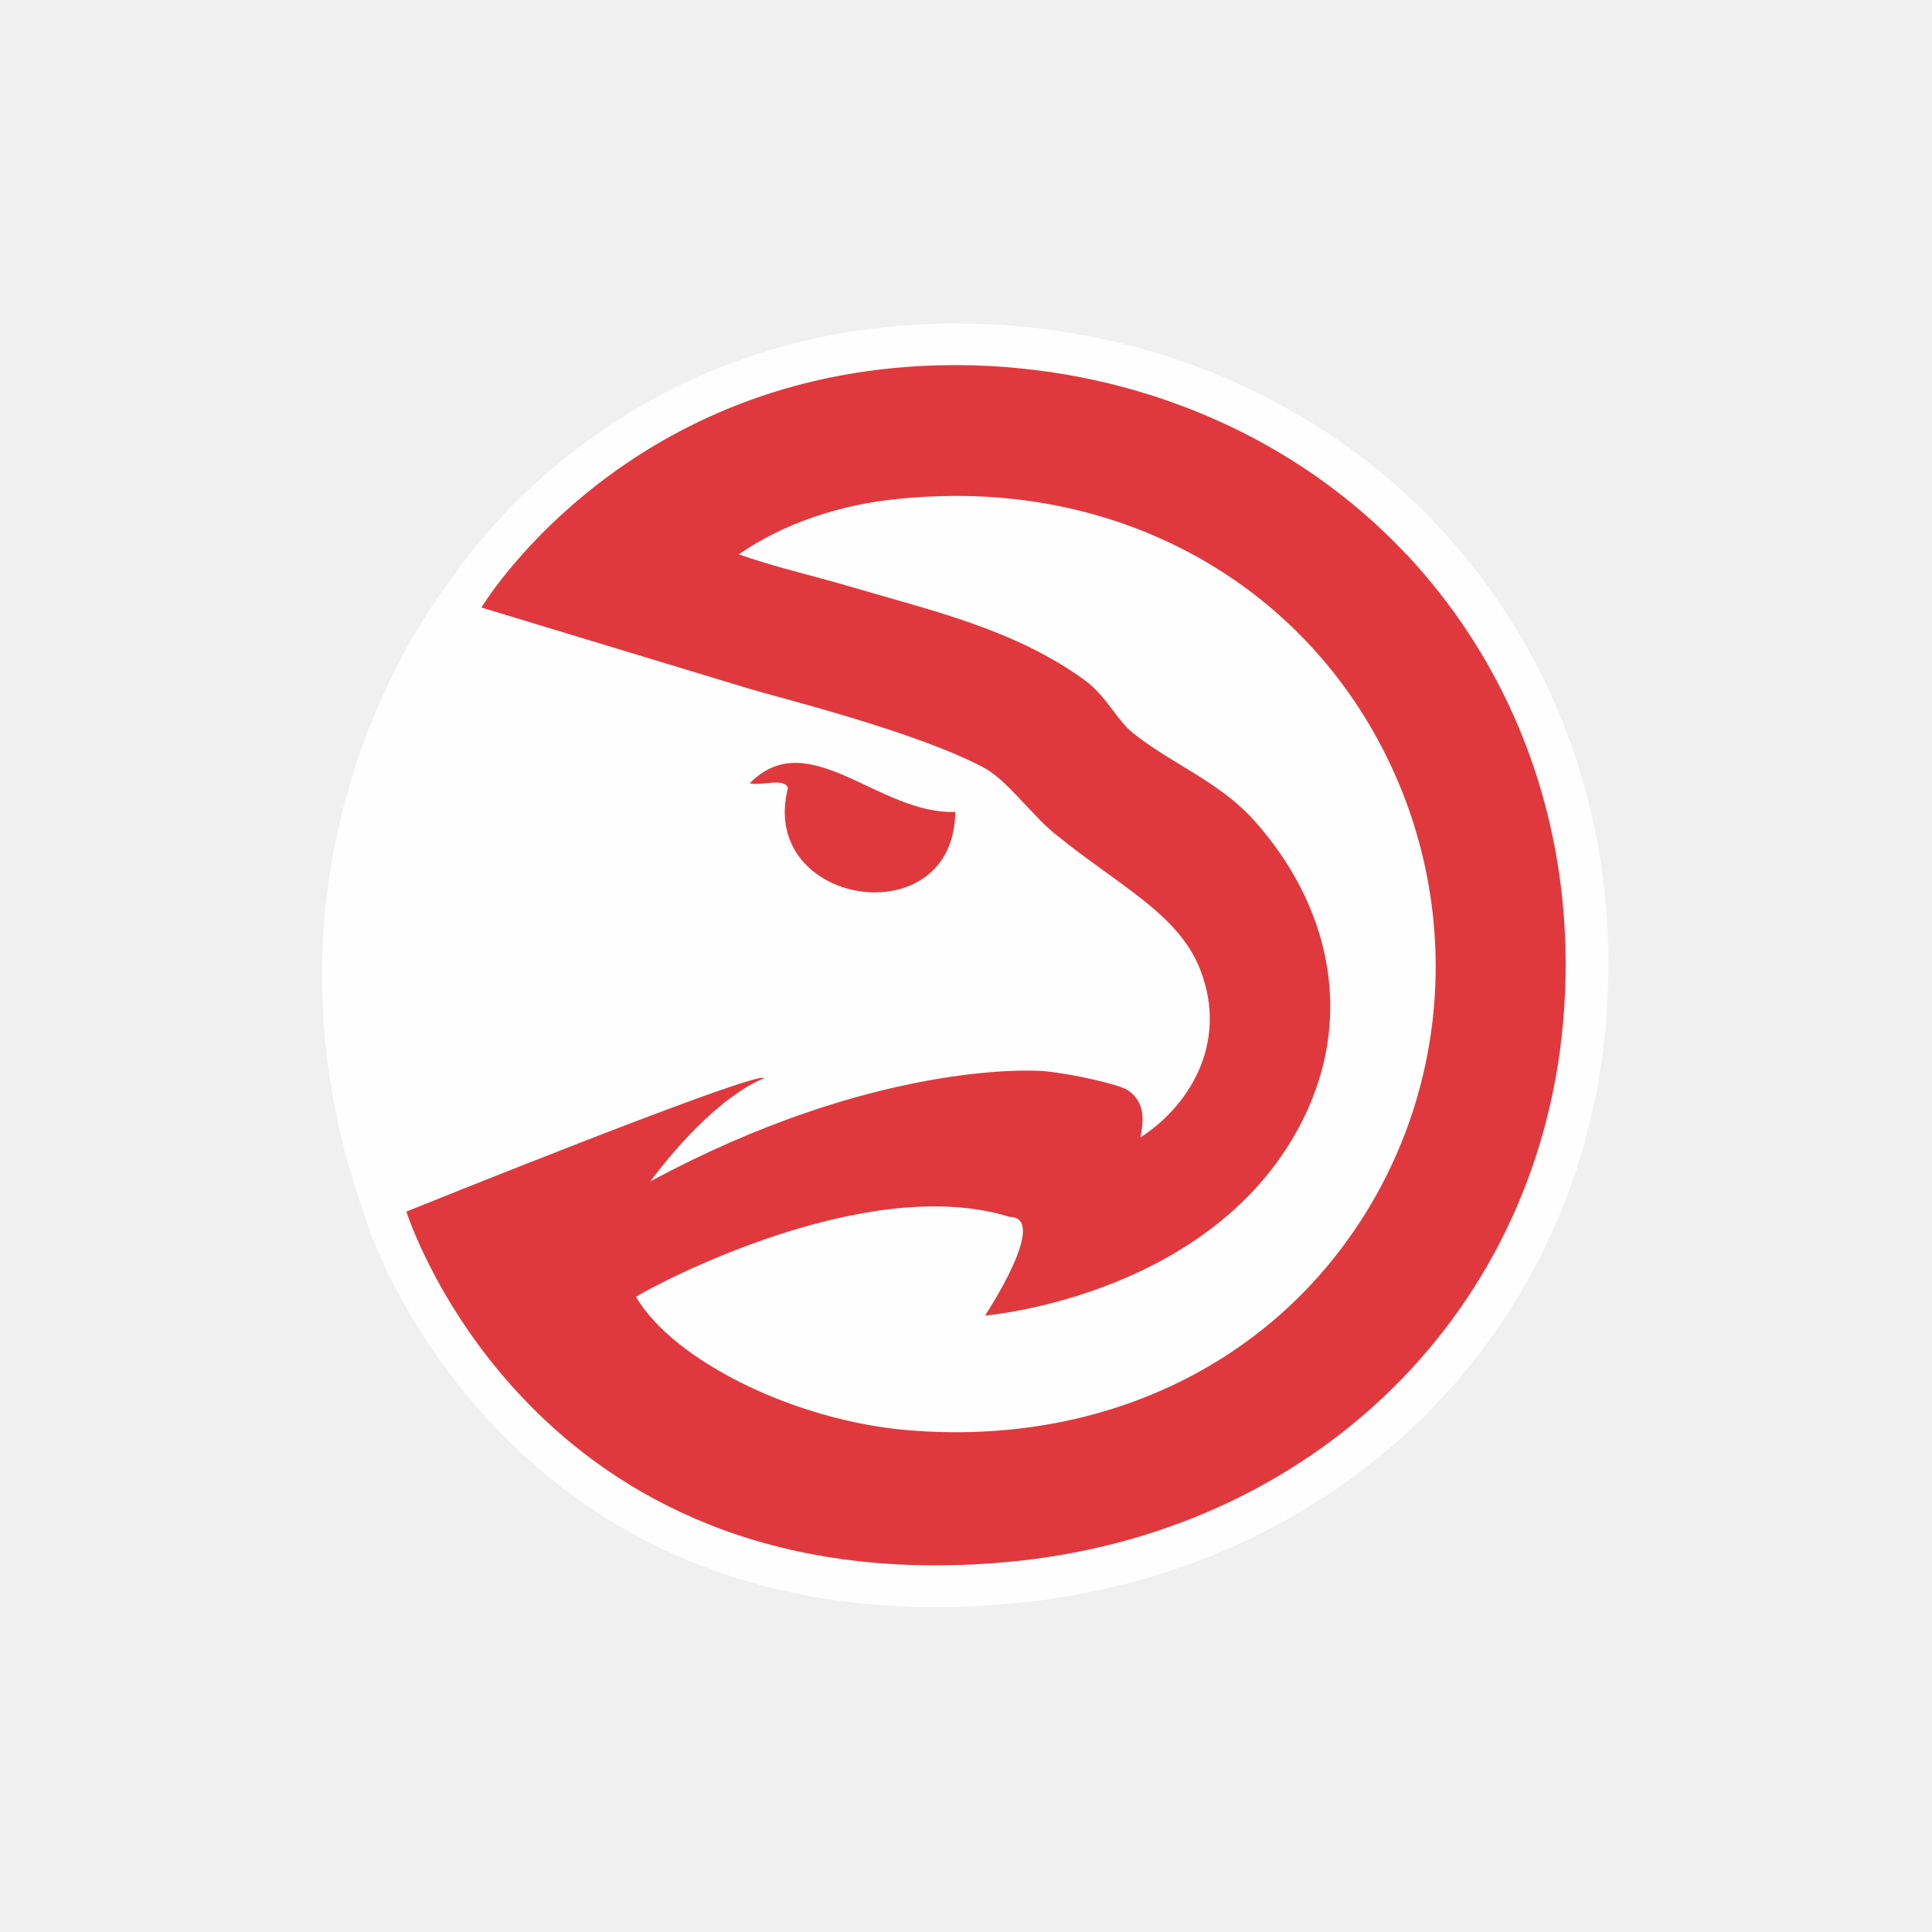
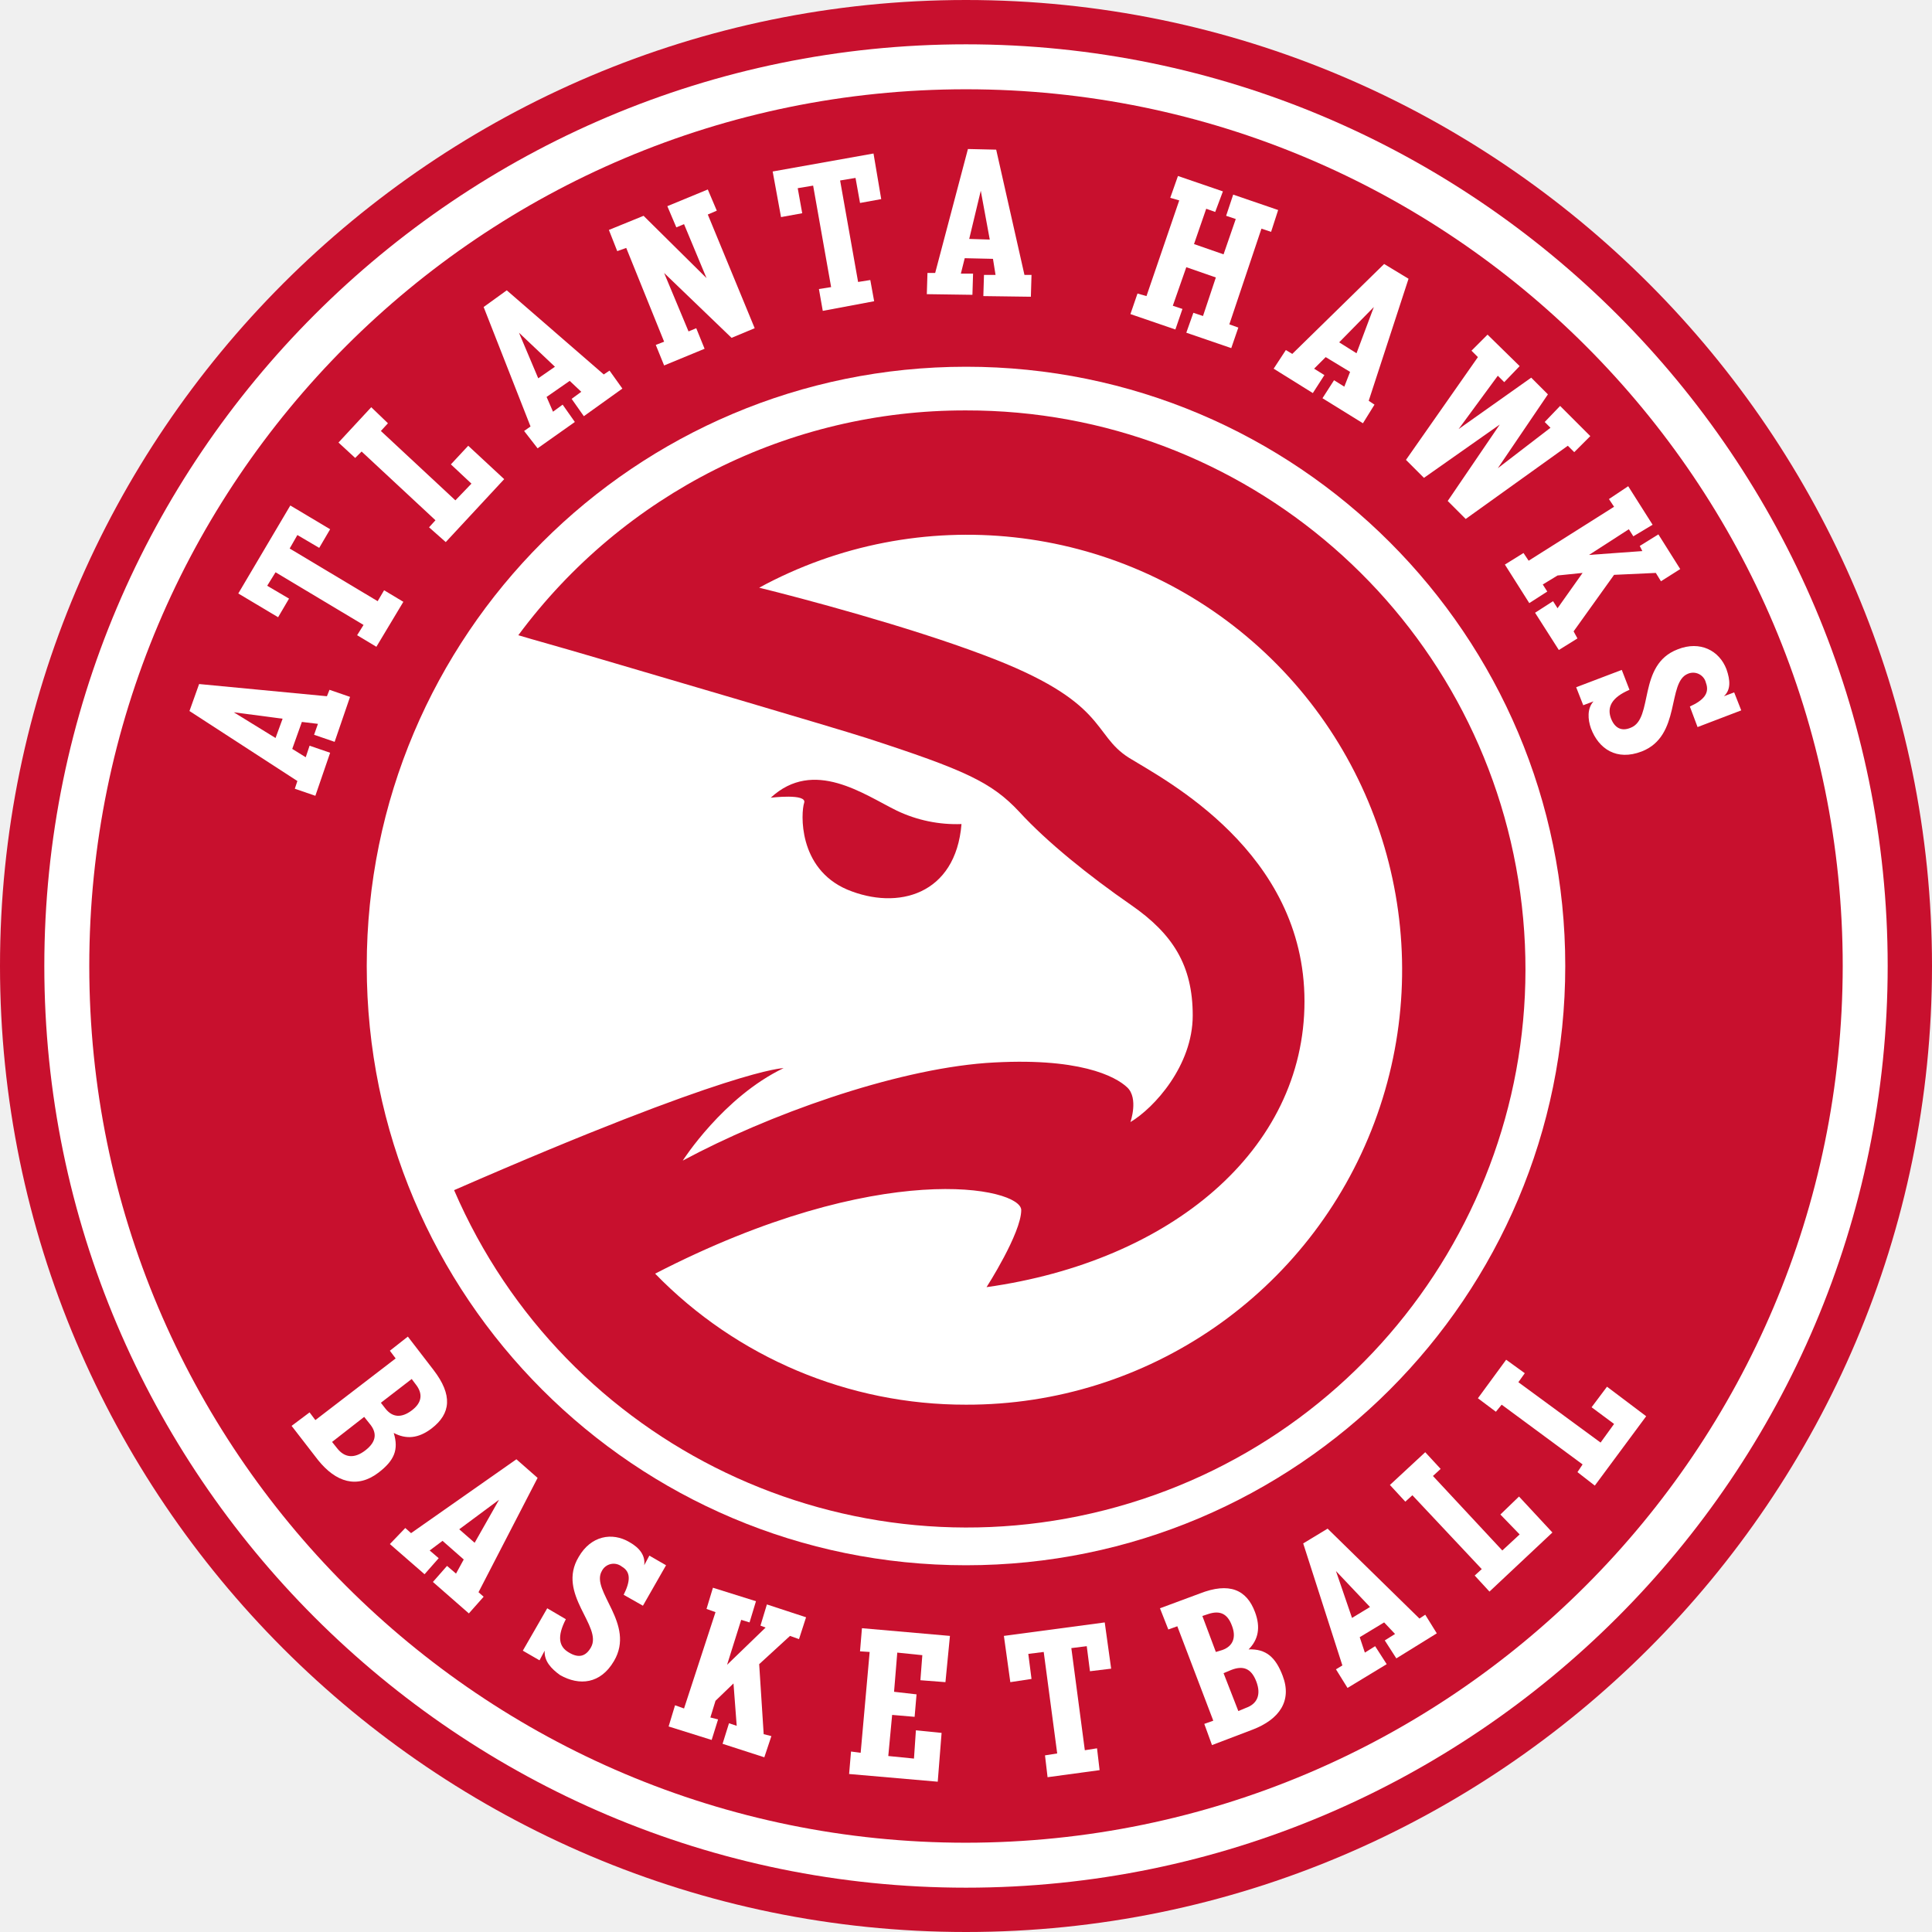
- <svg xmlns="http://www.w3.org/2000/svg" width="100" height="100" viewBox="0 0 150 150" fill="none" fillRule="evenodd" role="img" aria-describedby="title">
+ <svg xmlns="http://www.w3.org/2000/svg" height="300.8" width="300.8" version="1.1" viewBox="0 0 300.8 300.8">
  <defs>
-     <path id="A_ATL" d="M0 99.755h99.88V.1H0z" />
+     <style>.cls-1{fill:#c8102e;}.cls-2{fill:#fff;}</style>
  </defs>
-   <g fill="none" fillRule="evenodd">
-     <g transform="translate(25 25.02)">
-       <path d="M86.623 15.785C77.27 5.815 63.656.098 49.263.098c-1.23 0-2.467.04-3.7.125C22.348 1.795 11.12 18.256 9.956 20.068c-1.71 2.17-16.45 22.026-6.578 49.464l.185.592c.096.296 9.708 29.632 44.074 29.632h.007a64.71 64.71 0 0 0 5.685-.257c25.664-2.247 44.757-21.168 46.432-45.997.953-14.267-3.713-27.66-13.137-37.717" fill="#fefefe" mask="url(#B_ATL)" />
-     </g>
-     <path d="M101.5 86.203c3.485-7.645 1.73-15.957-4.142-22.517-1.632-1.82-3.667-3.06-5.635-4.26-1.28-.78-2.605-1.586-3.792-2.543-.557-.45-1.016-1.056-1.5-1.7-.603-.8-1.286-1.707-2.265-2.414-5.444-3.928-11.848-5.365-18.172-7.23-2.988-.878-5.896-1.53-8.633-2.5 3.377-2.342 7.723-3.855 12.46-4.316a46.06 46.06 0 0 1 4.43-.22c13.97 0 26.172 7.02 32.642 18.776 6.476 11.78 6.05 26.073-1.12 37.306-7.367 11.54-20.435 17.678-35.224 16.46-8.847-.724-18.275-5.408-21.176-10.365 1.797-1.102 17.952-9.645 29.005-6.204 3.17.01-1.9 7.665-1.9 7.665s18.446-1.52 25.025-15.938m7.657-43.188c-9.63-10.263-23.887-15.533-38.44-14.55-23.1 1.57-33.344 18.704-33.344 18.704L58.2 53.482c1.7.533 13.137 3.35 18.288 6.178 1.075.6 2.13 1.77 3.17 2.872.772.816 1.497 1.6 2.252 2.207 1.352 1.105 2.678 2.063 3.957 2.987 3.175 2.3 5.916 4.263 7.2 7.27 1.105 2.612 1.148 5.32.122 7.836-.9 2.2-2.565 4.14-4.646 5.477.2-1.1.495-2.694-1.006-3.68-.64-.418-4.095-1.23-6.407-1.46-1.105-.115-13.47-.7-30.64 8.556 5.15-6.85 8.837-8 8.837-8-.138-.826-27.775 10.342-27.775 10.342s9.533 30.464 46.432 27.227c24.006-2.1 41.9-19.622 43.46-43 .897-13.355-3.462-25.888-12.273-35.286M74.168 63.035c-5.932.234-11.386-6.878-15.963-2.22.887.224 2.7-.464 2.97.368-2.35 9.194 12.9 11.563 12.992 1.852" fill="#e0393d" />
-   </g>
+   <path class="cls-1" d="M150.4,300.8C67.5,300.8,0,233.3,0,150.4S67.5,0,150.4,0,300.8,67.5,300.8,150.4,233.3,300.8,150.4,300.8" />
+   <path class="cls-2" d="M150.4,293.9C71.3,293.9,6.9,229.5,6.9,150.4S71.3,6.9,150.4,6.9,293.9,71.3,293.9,150.4,229.5,293.9,150.4,293.9" />
+   <path class="cls-1" d="M150.4,286.9A136.5,136.5,0,1,1,286.9,150.4,136.611,136.611,0,0,1,150.4,286.9" />
+   <path class="cls-2" d="M243.7,150.4a93.3,93.3,0,1,1-93.3-93.3,93.272,93.272,0,0,1,93.3,93.3" />
+   <path class="cls-1" d="M150.4,63.9a86.454,86.454,0,0,0-69.7,35c2.3.7,6.7,1.9,12.1,3.5h0c8.5,2.5,36.8,10.8,42.1,12.5,15.4,5,19.5,6.9,23.8,11.5,4.3,4.7,10.9,10,17.4,14.5s9.6,9.4,9.6,17.2-6,14.4-9.7,16.6c0,0,1.3-3.7-.5-5.4s-7.5-4.8-22-3.8c-14.5,1.1-34,8.1-47.2,15.2,0,0,6.3-9.9,15.7-14.4,0,0-7.8,0-51.3,19A86.956,86.956,0,1,0,150.4,63.9m0,154.8A67.344,67.344,0,0,1,102,198.3c35.1-18.1,57-13.4,57-9.9,0,3.6-5.4,12-5.4,12,28.6-4,49.5-21.3,49.5-44.5,0-23.3-21.8-34.5-27.3-37.9-5.9-3.7-3.1-8.7-22.6-16-11.9-4.5-28.5-8.9-35-10.5a67.721,67.721,0,1,1,32.2,127.2" />
+   <path class="cls-1" d="M149.7,128.3a21.504,21.504,0,0,1-10.1-2.1c-5.1-2.5-12.9-8.2-19.6-2,0,0,5.7-.7,5.2.8s-1,10.2,6.7,13.5c7.9,3.3,16.9.8,17.8-10.2" />
+   <path class="cls-2" d="M48.2,219.9l.9,1.2,12.5-9.6-.9-1.2,2.8-2.2,4,5.2c3,3.9,2.7,6.8-.3,9.1-2.1,1.6-4,1.7-5.9.7.8,2.6.1,4.3-2.4,6.2-3.3,2.5-6.6,1.5-9.4-2L45.4,222Zm4.3,5.6c1.1,1.4,2.6,1.7,4.4.3s1.8-2.8.6-4.2l-.8-1-5,3.9Zm7.5-6.2c1.1,1.4,2.5,1.5,4.1.3s1.8-2.6.6-4.1l-.6-.8-4.8,3.7Z" />
+   <path class="cls-2" d="M63.1,237.9l.9.8,16.4-11.5,3.3,2.9-9.2,17.8.8.7L73,251.2l-5.6-4.9,2.2-2.5L71,245l1.2-2.2-3.3-2.9-2,1.5,1.4,1.2-2.2,2.5-5.4-4.7Zm10.8,2.3,3.8-6.7-6.2,4.6Z" />
+   <path class="cls-2" d="M84.8,257l-.8,1.5L81.4,257l3.8-6.6,2.9,1.7c-1.4,2.7-1.1,4.3.5,5.2,1.5.9,2.6.6,3.4-.8,1.9-3.3-5.4-8.3-1.9-14.1,1.9-3.3,5.2-3.9,7.9-2.3,1.6.9,2.5,2.1,2.3,3.6l.8-1.5,2.6,1.5-3.6,6.3-3-1.7c1.1-2.2,1.1-3.6-.3-4.4a2.049,2.049,0,0,0-3.1.7c-1.8,3.1,5.3,8.2,1.9,14-2.1,3.6-5.4,3.9-8.4,2.2-1.4-1-2.5-2.2-2.4-3.8" />
+   <polygon class="cls-2" points="105.1 265.5 106.5 266 111.4 251 110 250.5 111 247.2 117.7 249.3 116.7 252.6 115.4 252.2 113.2 259.2 119.2 253.4 118.4 253.1 119.4 249.8 125.5 251.8 124.4 255.2 123 254.7 118.2 259.1 118.9 270 120.1 270.3 119 273.6 112.5 271.5 113.5 268.3 114.7 268.7 114.2 262.1 111.4 264.8 110.6 267.4 111.8 267.7 110.8 270.9 104.1 268.8 105.1 265.5" />
+   <polygon class="cls-2" points="132.5 272.7 134 272.9 135.4 257.2 133.9 257.1 134.2 253.5 147.9 254.7 147.2 261.9 143.3 261.6 143.6 257.7 139.7 257.3 139.2 263.4 142.7 263.8 142.4 267.3 138.9 267 138.3 273.4 142.3 273.8 142.6 269.4 146.6 269.8 146 277.4 132.2 276.2 132.5 272.7" />
+   <polygon class="cls-2" points="162.7 273.3 164.6 273 162.5 257.2 160.1 257.5 160.6 261.4 157.3 261.9 156.3 254.7 172 252.6 173 259.8 169.7 260.2 169.2 256.3 166.8 256.6 168.9 272.5 170.8 272.2 171.2 275.6 163.1 276.7 162.7 273.3" />
+   <path class="cls-2" d="M187.5,268.4l1.4-.5-5.6-14.7-1.4.5-1.3-3.3,6.2-2.3c4.6-1.8,7.3-.6,8.6,2.9.9,2.4.5,4.3-1,5.8,2.7-.1,4.2,1.2,5.3,4.1,1.5,3.9-.5,6.8-4.7,8.4l-6.3,2.4Zm2.8-11.5c1.7-.6,2.2-2,1.5-3.8-.7-1.9-1.9-2.4-3.7-1.8l-.9.3,2.1,5.6Zm3.7,9c1.7-.6,2.4-2,1.6-4.1s-2.1-2.5-3.9-1.8l-1.2.5,2.3,5.9Z" />
+   <path class="cls-2" d="M208,259.9l1-.6-6.1-19,3.8-2.3L221,252l.9-.6,1.8,2.9-6.3,3.9-1.8-2.8,1.6-1-1.7-1.8-3.8,2.3.8,2.4,1.6-1,1.8,2.8-6.1,3.7Zm5.3-9.7-5.3-5.6,2.5,7.3Z" />
+   <polygon class="cls-2" points="229.6 245.3 230.7 244.3 219.9 232.8 218.8 233.8 216.4 231.2 221.9 226.1 224.3 228.7 223.1 229.8 233.9 241.4 236.6 238.9 233.6 235.8 236.5 233 241.7 238.6 231.9 247.8 229.6 245.3" />
+   <polygon class="cls-2" points="245.6 229.2 246.4 228 233.8 218.7 232.9 219.8 230.1 217.7 234.5 211.7 237.4 213.8 236.4 215.2 249.2 224.6 251.3 221.7 247.8 219.1 250.2 215.9 256.3 220.5 248.3 231.3 245.6 229.2" />
+   <path class="cls-2" d="M45.9,122.8l.4-1.2L29.5,110.7l1.5-4.2,19.9,1.9.4-1,3.2,1.1-2.4,7-3.2-1.1.6-1.7-2.5-.3-1.5,4.2,2.1,1.3.6-1.8,3.2,1.1-2.3,6.7ZM44,111.9l-7.6-1,6.5,4Z" />
+   <polygon class="cls-2" points="55.6 98.9 56.6 97.3 42.9 89.1 41.6 91.2 45 93.2 43.3 96.1 37.1 92.4 45.2 78.7 51.4 82.4 49.7 85.3 46.3 83.3 45.1 85.4 58.8 93.6 59.8 91.9 62.8 93.7 58.6 100.7 55.6 98.9" />
+   <polygon class="cls-2" points="66.8 82.1 67.8 81 56.3 70.3 55.3 71.3 52.7 68.9 57.8 63.4 60.4 65.9 59.3 67.1 70.9 77.9 73.4 75.3 70.2 72.3 72.9 69.4 78.5 74.6 69.4 84.4 66.8 82.1" />
+   <path class="cls-2" d="M81.6,67.1l1-.7L75.3,47.8l3.6-2.6L94,58.3l.9-.6,2,2.8-6,4.3L89,62.1,90.5,61l-1.8-1.7-3.6,2.5,1,2.3L87.6,63l1.9,2.7-5.8,4.1Zm4.8-10-5.6-5.3,3,7.1Z" />
+   <polygon class="cls-2" points="102.1 53.7 103.4 53.2 97.5 38.6 96.1 39.1 94.8 35.8 100.2 33.6 110 43.3 106.5 34.9 105.3 35.4 103.9 32.1 110.2 29.5 111.6 32.8 110.2 33.4 117.5 51.1 113.9 52.6 103.4 42.5 107.2 51.6 108.4 51.1 109.7 54.3 103.4 56.9 102.1 53.7" />
+   <polygon class="cls-2" points="127.5 45 129.4 44.7 126.6 28.9 124.2 29.3 124.9 33.2 121.6 33.8 120.3 26.7 136 23.9 137.2 31 133.9 31.6 133.2 27.7 130.8 28.1 133.6 43.9 135.5 43.6 136.1 46.9 128.1 48.4 127.5 45" />
+   <path class="cls-2" d="M144.4,42.5h1.2l5.1-19.3,4.4.1,4.4,19.5h1.1l-.1,3.4-7.4-.1.1-3.3H155l-.4-2.5-4.4-.1-.6,2.4h1.9l-.1,3.3-7.1-.1Zm9.7-5.2-1.4-7.6-1.8,7.5Z" />
+   <polygon class="cls-2" points="177.1 45.7 178.5 46.1 183.6 31.2 182.2 30.8 183.4 27.4 190.4 29.8 189.2 33 187.8 32.5 185.9 38 190.5 39.6 192.4 34.1 190.9 33.6 192 30.3 199 32.7 197.9 36.1 196.4 35.6 191.4 50.5 192.8 51 191.7 54.2 184.7 51.8 185.8 48.7 187.3 49.2 189.3 43.2 184.7 41.6 182.6 47.6 184.1 48.1 183 51.3 176 48.9 177.1 45.7" />
+   <path class="cls-2" d="M200.2,54.5l1,.6,14.3-14,3.8,2.3-6.2,19,.9.6-1.8,2.9L205.9,62l1.8-2.8,1.6,1,.9-2.3-3.8-2.3-1.8,1.8,1.6,1-1.8,2.8-6.1-3.8Zm11,.5,2.7-7.2-5.4,5.5Z" />
+   <polygon class="cls-2" points="230.1 55.6 229.1 54.6 231.6 52.1 236.6 57 234.2 59.5 233.2 58.5 227.1 66.8 238.4 58.8 241 61.4 233.2 72.9 241.4 66.6 240.5 65.7 242.9 63.2 247.6 67.9 245.1 70.4 244.1 69.4 228.2 80.8 225.4 78 233.5 66.1 221.7 74.4 218.9 71.6 230.1 55.6" />
+   <polygon class="cls-2" points="237.2 86.1 238 87.3 251.3 78.9 250.5 77.7 253.5 75.7 257.3 81.7 254.3 83.5 253.6 82.4 247.4 86.4 255.7 85.8 255.3 85 258.2 83.2 261.6 88.6 258.6 90.5 257.8 89.2 251.3 89.5 245 98.3 245.6 99.4 242.7 101.2 239 95.4 241.8 93.6 242.5 94.7 246.4 89.2 242.5 89.6 240.2 91 240.9 92.1 238.1 93.9 234.3 87.9 237.2 86.1" />
+   <path class="cls-2" d="M248.1,109.2l-1.6.6-1.1-2.8,7.1-2.7,1.2,3.1c-2.8,1.2-3.5,2.7-2.9,4.4.6,1.6,1.7,2.1,3.1,1.5,3.6-1.4,1-9.8,7.3-12.2,3.5-1.4,6.5.2,7.6,3.1.6,1.7.7,3.2-.4,4.2l1.6-.6,1.1,2.8-6.8,2.6-1.2-3.2c2.2-1,3.1-2.1,2.5-3.7a2.049,2.049,0,0,0-2.8-1.4c-3.3,1.3-1,9.7-7.2,12.1-3.9,1.5-6.7-.4-7.9-3.6-.5-1.4-.6-3.1.4-4.2" />
</svg>
